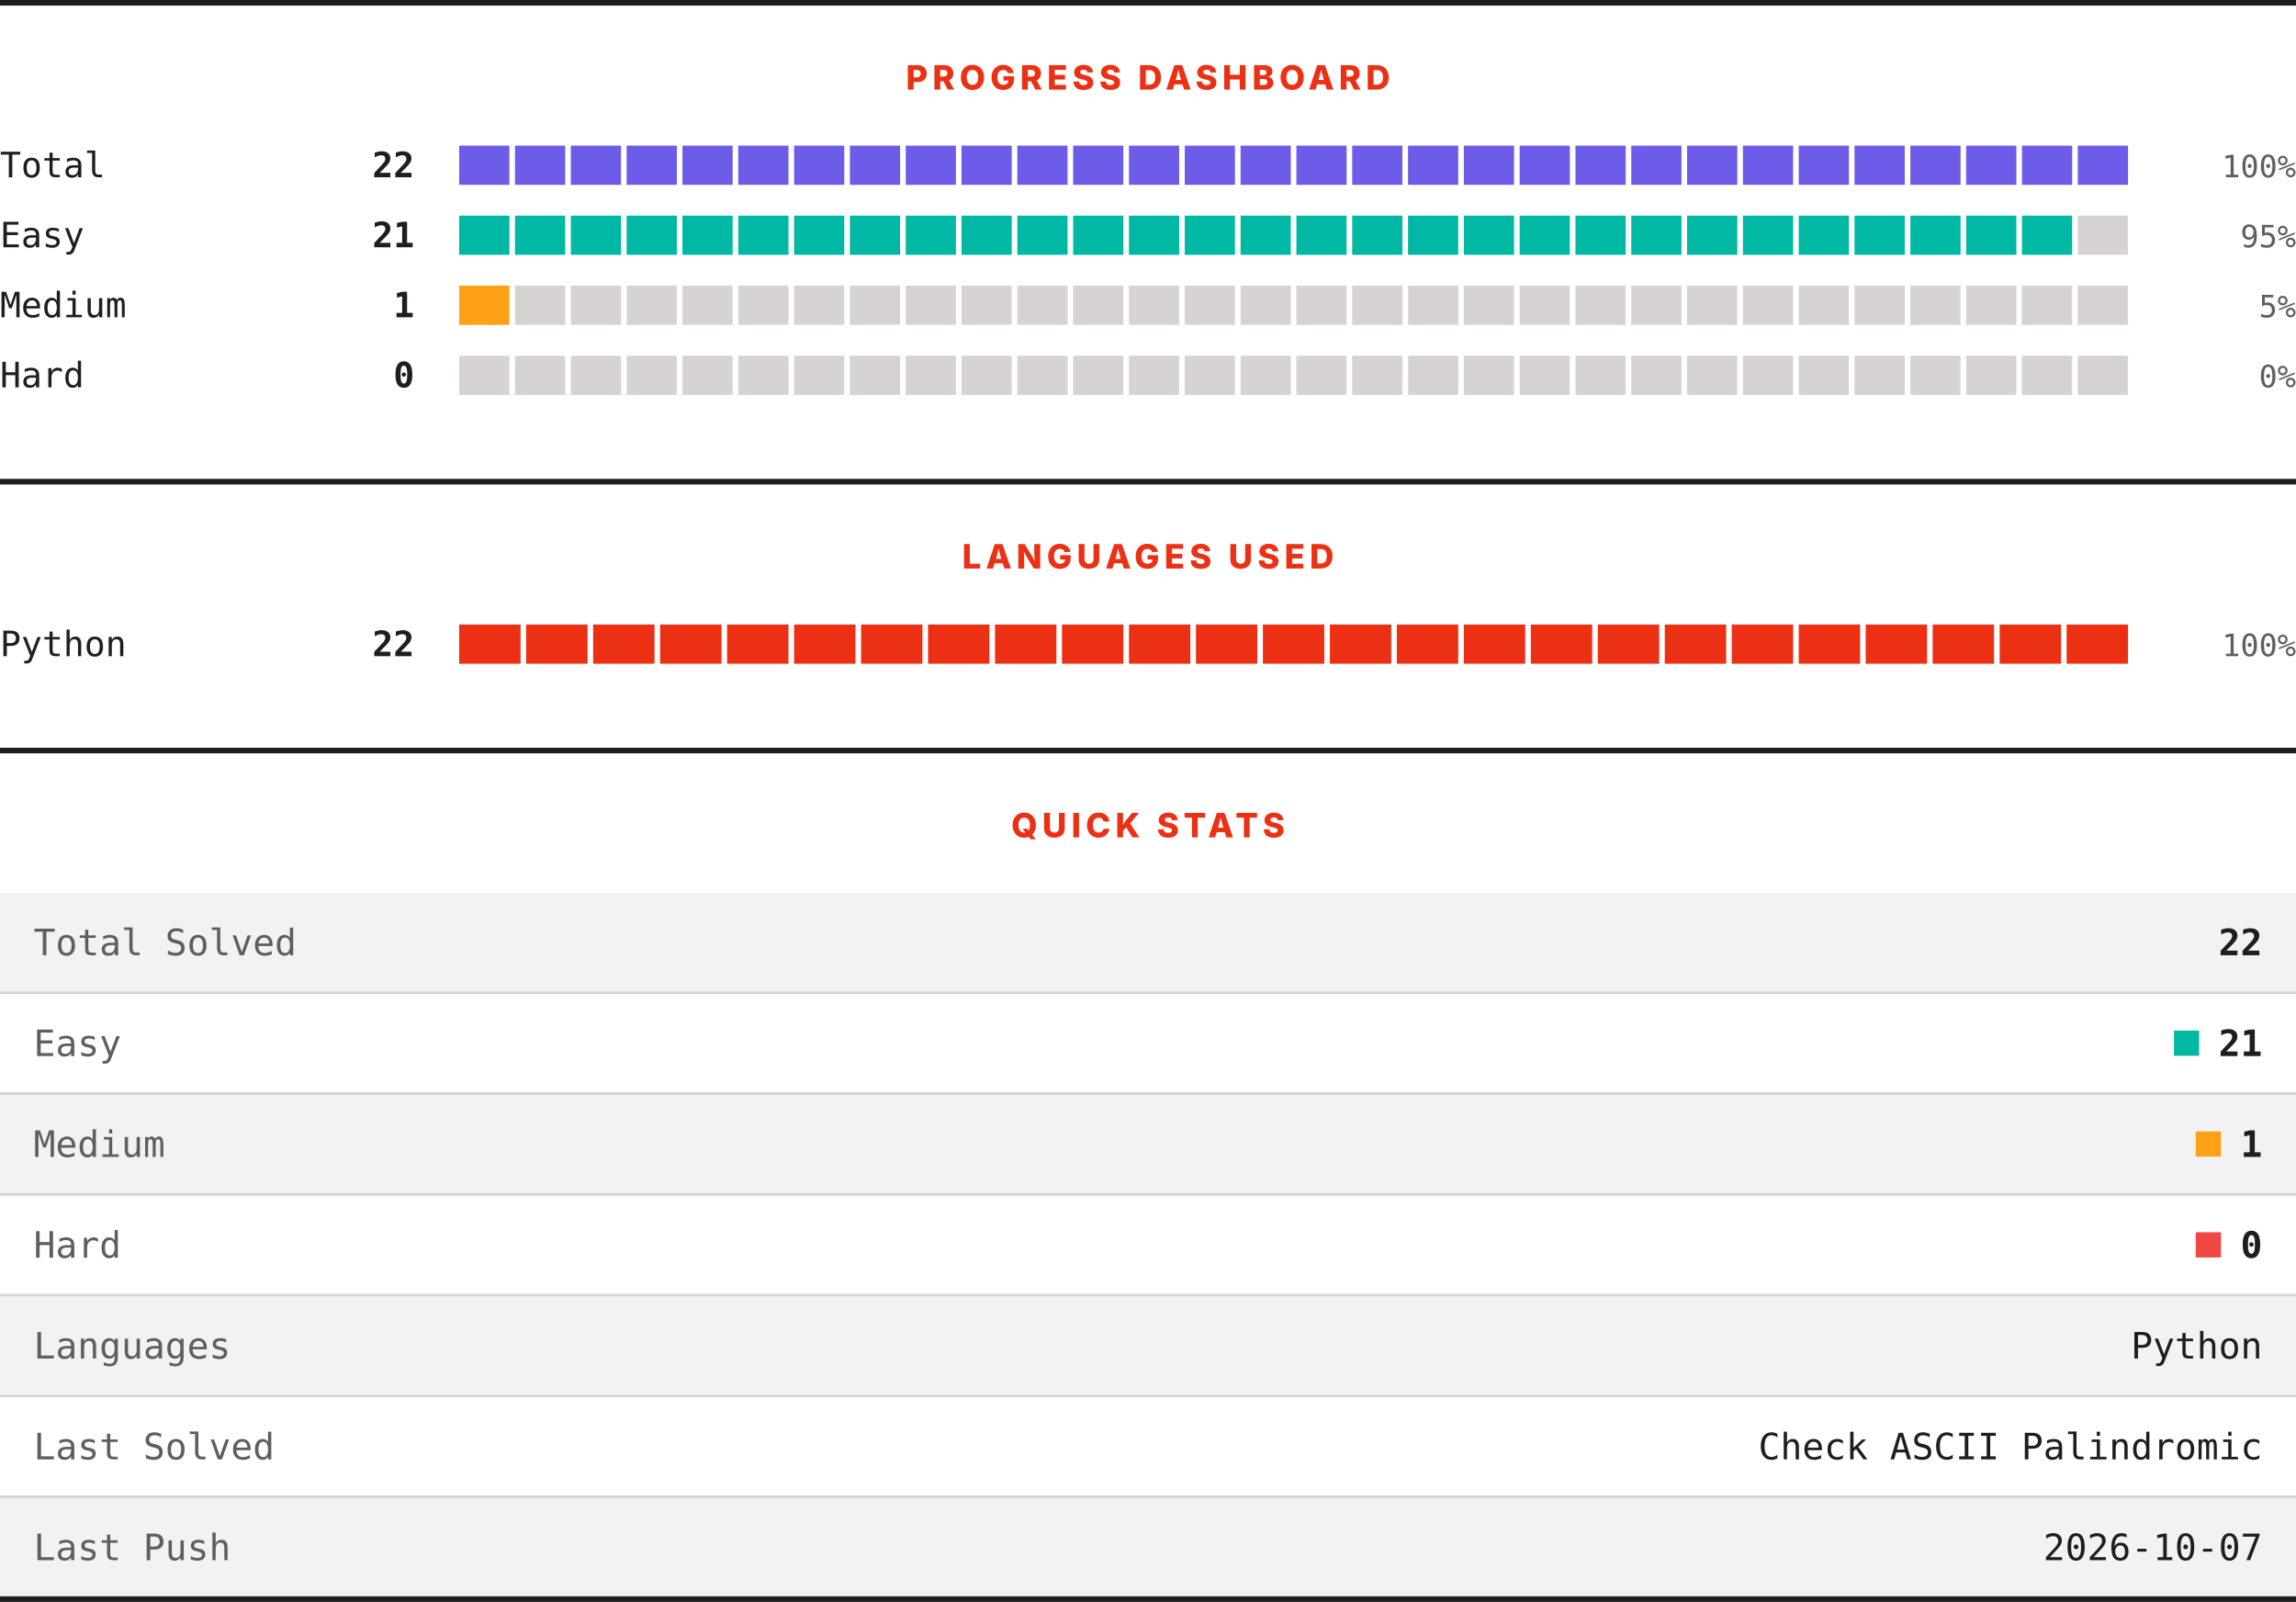
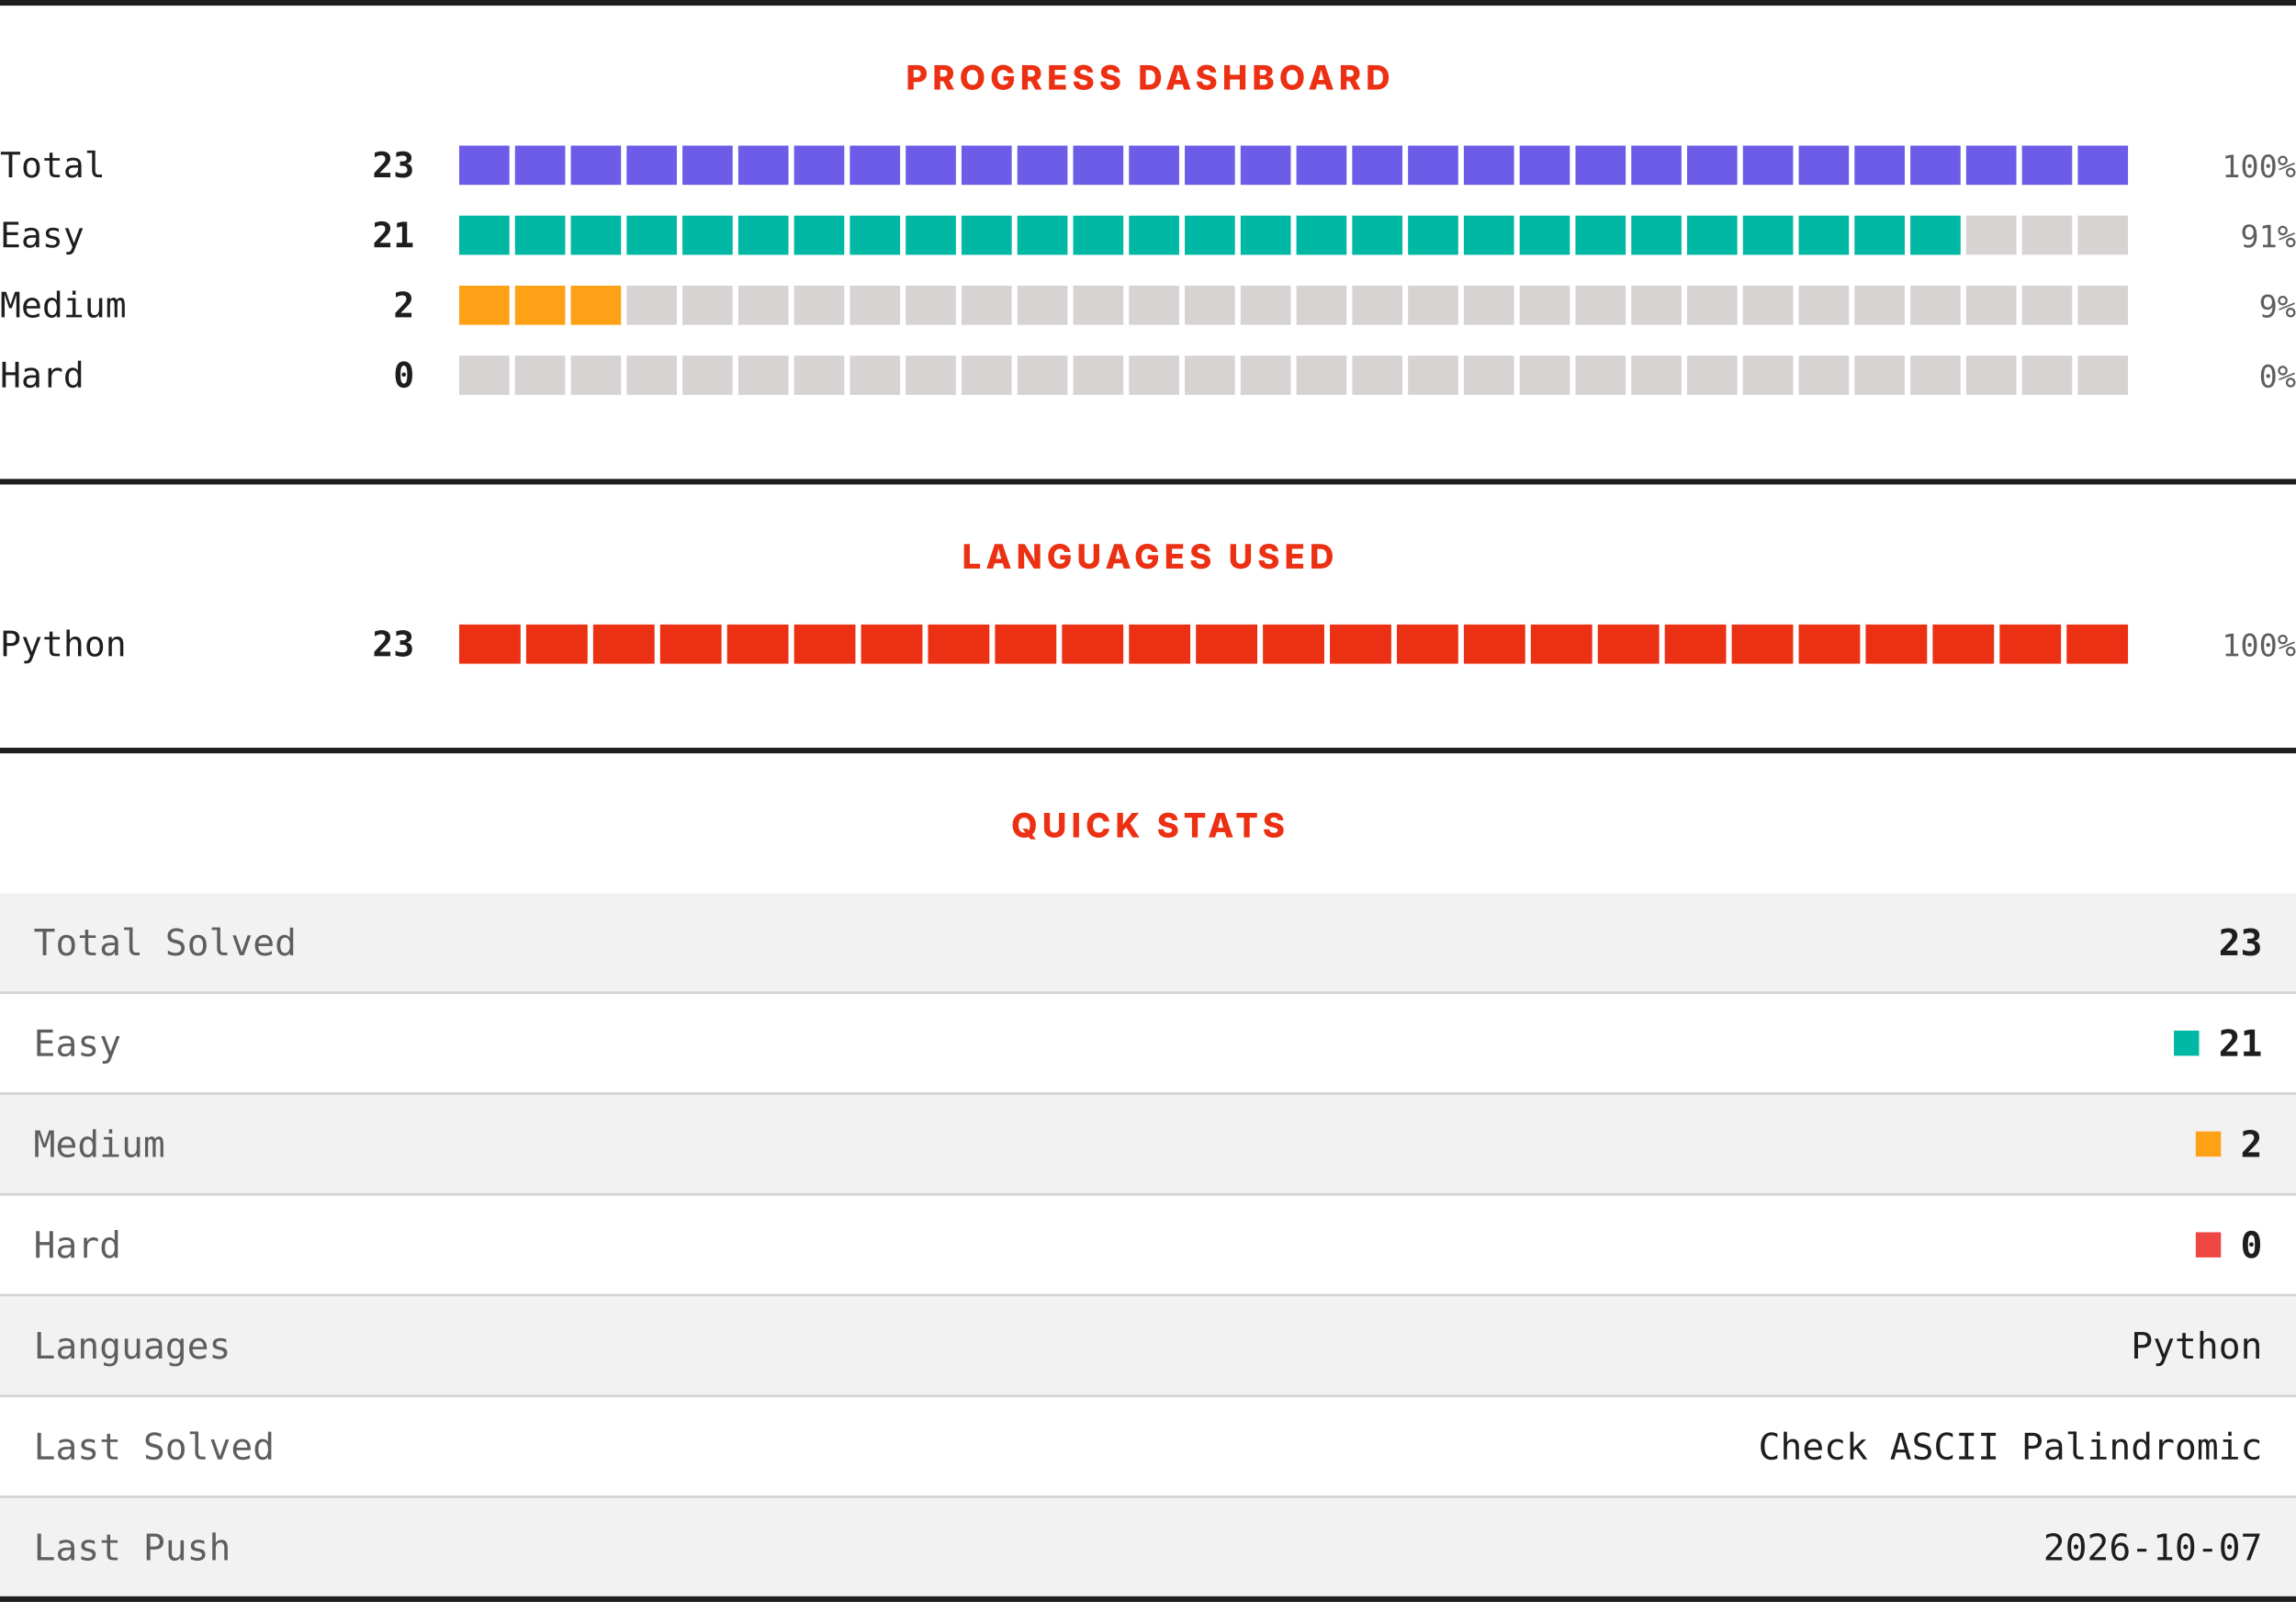
<svg xmlns="http://www.w3.org/2000/svg" width="820" height="572" viewBox="0 0 820 572" role="img" aria-label="LeetCode progress, languages and quick stats">
  <rect width="820" height="572" fill="#ffffff" />
  <rect x="0" y="0" width="820" height="2" fill="#201e1d" />
  <text x="410" y="32" text-anchor="middle" font-family="Archivo, system-ui, -apple-system, Segoe UI, sans-serif" font-size="12" font-weight="800" letter-spacing="1.68" fill="#ec3013">PROGRESS DASHBOARD</text>
  <text x="0" y="63.3" font-family="ui-monospace, SFMono-Regular, Menlo, Consolas, monospace" font-size="12.5" fill="#201e1d">Total</text>
-   <text x="148" y="63.3" text-anchor="end" font-family="ui-monospace, SFMono-Regular, Menlo, Consolas, monospace" font-size="12.5" font-weight="700" fill="#201e1d">22</text>
+   <text x="148" y="63.3" text-anchor="end" font-family="ui-monospace, SFMono-Regular, Menlo, Consolas, monospace" font-size="12.5" font-weight="700" fill="#201e1d">23</text>
  <rect x="164.00" y="52" width="17.93" height="14" fill="#6c5ce7" />
  <rect x="183.93" y="52" width="17.93" height="14" fill="#6c5ce7" />
  <rect x="203.87" y="52" width="17.93" height="14" fill="#6c5ce7" />
  <rect x="223.80" y="52" width="17.93" height="14" fill="#6c5ce7" />
  <rect x="243.73" y="52" width="17.93" height="14" fill="#6c5ce7" />
  <rect x="263.67" y="52" width="17.93" height="14" fill="#6c5ce7" />
  <rect x="283.60" y="52" width="17.93" height="14" fill="#6c5ce7" />
  <rect x="303.53" y="52" width="17.93" height="14" fill="#6c5ce7" />
  <rect x="323.47" y="52" width="17.93" height="14" fill="#6c5ce7" />
  <rect x="343.40" y="52" width="17.93" height="14" fill="#6c5ce7" />
  <rect x="363.33" y="52" width="17.93" height="14" fill="#6c5ce7" />
  <rect x="383.27" y="52" width="17.93" height="14" fill="#6c5ce7" />
  <rect x="403.20" y="52" width="17.93" height="14" fill="#6c5ce7" />
  <rect x="423.13" y="52" width="17.93" height="14" fill="#6c5ce7" />
  <rect x="443.07" y="52" width="17.93" height="14" fill="#6c5ce7" />
  <rect x="463.00" y="52" width="17.93" height="14" fill="#6c5ce7" />
  <rect x="482.93" y="52" width="17.93" height="14" fill="#6c5ce7" />
  <rect x="502.87" y="52" width="17.93" height="14" fill="#6c5ce7" />
  <rect x="522.80" y="52" width="17.93" height="14" fill="#6c5ce7" />
  <rect x="542.73" y="52" width="17.93" height="14" fill="#6c5ce7" />
  <rect x="562.67" y="52" width="17.93" height="14" fill="#6c5ce7" />
  <rect x="582.60" y="52" width="17.93" height="14" fill="#6c5ce7" />
  <rect x="602.53" y="52" width="17.93" height="14" fill="#6c5ce7" />
  <rect x="622.47" y="52" width="17.93" height="14" fill="#6c5ce7" />
  <rect x="642.40" y="52" width="17.93" height="14" fill="#6c5ce7" />
  <rect x="662.33" y="52" width="17.93" height="14" fill="#6c5ce7" />
  <rect x="682.27" y="52" width="17.93" height="14" fill="#6c5ce7" />
  <rect x="702.20" y="52" width="17.93" height="14" fill="#6c5ce7" />
  <rect x="722.13" y="52" width="17.93" height="14" fill="#6c5ce7" />
  <rect x="742.07" y="52" width="17.93" height="14" fill="#6c5ce7" />
  <text x="820" y="63.3" text-anchor="end" font-family="ui-monospace, SFMono-Regular, Menlo, Consolas, monospace" font-size="11" fill="#605d5d">100%</text>
  <text x="0" y="88.3" font-family="ui-monospace, SFMono-Regular, Menlo, Consolas, monospace" font-size="12.5" fill="#201e1d">Easy</text>
  <text x="148" y="88.3" text-anchor="end" font-family="ui-monospace, SFMono-Regular, Menlo, Consolas, monospace" font-size="12.5" font-weight="700" fill="#201e1d">21</text>
  <rect x="164.00" y="77" width="17.93" height="14" fill="#00b8a3" />
  <rect x="183.93" y="77" width="17.93" height="14" fill="#00b8a3" />
  <rect x="203.87" y="77" width="17.93" height="14" fill="#00b8a3" />
  <rect x="223.80" y="77" width="17.93" height="14" fill="#00b8a3" />
  <rect x="243.73" y="77" width="17.93" height="14" fill="#00b8a3" />
  <rect x="263.67" y="77" width="17.93" height="14" fill="#00b8a3" />
  <rect x="283.60" y="77" width="17.93" height="14" fill="#00b8a3" />
  <rect x="303.53" y="77" width="17.93" height="14" fill="#00b8a3" />
  <rect x="323.47" y="77" width="17.93" height="14" fill="#00b8a3" />
  <rect x="343.40" y="77" width="17.93" height="14" fill="#00b8a3" />
  <rect x="363.33" y="77" width="17.93" height="14" fill="#00b8a3" />
  <rect x="383.27" y="77" width="17.93" height="14" fill="#00b8a3" />
  <rect x="403.20" y="77" width="17.93" height="14" fill="#00b8a3" />
  <rect x="423.13" y="77" width="17.93" height="14" fill="#00b8a3" />
  <rect x="443.07" y="77" width="17.93" height="14" fill="#00b8a3" />
  <rect x="463.00" y="77" width="17.93" height="14" fill="#00b8a3" />
  <rect x="482.93" y="77" width="17.93" height="14" fill="#00b8a3" />
  <rect x="502.87" y="77" width="17.93" height="14" fill="#00b8a3" />
  <rect x="522.80" y="77" width="17.93" height="14" fill="#00b8a3" />
  <rect x="542.73" y="77" width="17.93" height="14" fill="#00b8a3" />
  <rect x="562.67" y="77" width="17.93" height="14" fill="#00b8a3" />
  <rect x="582.60" y="77" width="17.93" height="14" fill="#00b8a3" />
  <rect x="602.53" y="77" width="17.93" height="14" fill="#00b8a3" />
  <rect x="622.47" y="77" width="17.93" height="14" fill="#00b8a3" />
  <rect x="642.40" y="77" width="17.93" height="14" fill="#00b8a3" />
  <rect x="662.33" y="77" width="17.93" height="14" fill="#00b8a3" />
  <rect x="682.27" y="77" width="17.93" height="14" fill="#00b8a3" />
-   <rect x="702.20" y="77" width="17.93" height="14" fill="#00b8a3" />
-   <rect x="722.13" y="77" width="17.93" height="14" fill="#00b8a3" />
+   <rect x="702.20" y="77" width="17.93" height="14" fill="#d7d3d3" />
+   <rect x="722.13" y="77" width="17.93" height="14" fill="#d7d3d3" />
  <rect x="742.07" y="77" width="17.93" height="14" fill="#d7d3d3" />
-   <text x="820" y="88.3" text-anchor="end" font-family="ui-monospace, SFMono-Regular, Menlo, Consolas, monospace" font-size="11" fill="#605d5d">95%</text>
+   <text x="820" y="88.3" text-anchor="end" font-family="ui-monospace, SFMono-Regular, Menlo, Consolas, monospace" font-size="11" fill="#605d5d">91%</text>
  <text x="0" y="113.3" font-family="ui-monospace, SFMono-Regular, Menlo, Consolas, monospace" font-size="12.5" fill="#201e1d">Medium</text>
-   <text x="148" y="113.3" text-anchor="end" font-family="ui-monospace, SFMono-Regular, Menlo, Consolas, monospace" font-size="12.5" font-weight="700" fill="#201e1d">1</text>
+   <text x="148" y="113.3" text-anchor="end" font-family="ui-monospace, SFMono-Regular, Menlo, Consolas, monospace" font-size="12.5" font-weight="700" fill="#201e1d">2</text>
  <rect x="164.00" y="102" width="17.93" height="14" fill="#ffa116" />
-   <rect x="183.93" y="102" width="17.93" height="14" fill="#d7d3d3" />
-   <rect x="203.87" y="102" width="17.93" height="14" fill="#d7d3d3" />
+   <rect x="183.93" y="102" width="17.93" height="14" fill="#ffa116" />
+   <rect x="203.87" y="102" width="17.93" height="14" fill="#ffa116" />
  <rect x="223.80" y="102" width="17.93" height="14" fill="#d7d3d3" />
  <rect x="243.73" y="102" width="17.93" height="14" fill="#d7d3d3" />
  <rect x="263.67" y="102" width="17.93" height="14" fill="#d7d3d3" />
  <rect x="283.60" y="102" width="17.93" height="14" fill="#d7d3d3" />
  <rect x="303.53" y="102" width="17.93" height="14" fill="#d7d3d3" />
  <rect x="323.47" y="102" width="17.93" height="14" fill="#d7d3d3" />
  <rect x="343.40" y="102" width="17.93" height="14" fill="#d7d3d3" />
  <rect x="363.33" y="102" width="17.93" height="14" fill="#d7d3d3" />
  <rect x="383.27" y="102" width="17.93" height="14" fill="#d7d3d3" />
  <rect x="403.20" y="102" width="17.93" height="14" fill="#d7d3d3" />
  <rect x="423.13" y="102" width="17.93" height="14" fill="#d7d3d3" />
  <rect x="443.07" y="102" width="17.93" height="14" fill="#d7d3d3" />
  <rect x="463.00" y="102" width="17.93" height="14" fill="#d7d3d3" />
  <rect x="482.93" y="102" width="17.93" height="14" fill="#d7d3d3" />
  <rect x="502.87" y="102" width="17.93" height="14" fill="#d7d3d3" />
  <rect x="522.80" y="102" width="17.93" height="14" fill="#d7d3d3" />
  <rect x="542.73" y="102" width="17.93" height="14" fill="#d7d3d3" />
  <rect x="562.67" y="102" width="17.93" height="14" fill="#d7d3d3" />
  <rect x="582.60" y="102" width="17.93" height="14" fill="#d7d3d3" />
  <rect x="602.53" y="102" width="17.93" height="14" fill="#d7d3d3" />
  <rect x="622.47" y="102" width="17.93" height="14" fill="#d7d3d3" />
  <rect x="642.40" y="102" width="17.93" height="14" fill="#d7d3d3" />
  <rect x="662.33" y="102" width="17.93" height="14" fill="#d7d3d3" />
  <rect x="682.27" y="102" width="17.93" height="14" fill="#d7d3d3" />
  <rect x="702.20" y="102" width="17.93" height="14" fill="#d7d3d3" />
  <rect x="722.13" y="102" width="17.93" height="14" fill="#d7d3d3" />
  <rect x="742.07" y="102" width="17.93" height="14" fill="#d7d3d3" />
-   <text x="820" y="113.3" text-anchor="end" font-family="ui-monospace, SFMono-Regular, Menlo, Consolas, monospace" font-size="11" fill="#605d5d">5%</text>
+   <text x="820" y="113.3" text-anchor="end" font-family="ui-monospace, SFMono-Regular, Menlo, Consolas, monospace" font-size="11" fill="#605d5d">9%</text>
  <text x="0" y="138.3" font-family="ui-monospace, SFMono-Regular, Menlo, Consolas, monospace" font-size="12.5" fill="#201e1d">Hard</text>
  <text x="148" y="138.3" text-anchor="end" font-family="ui-monospace, SFMono-Regular, Menlo, Consolas, monospace" font-size="12.5" font-weight="700" fill="#201e1d">0</text>
  <rect x="164.00" y="127" width="17.93" height="14" fill="#d7d3d3" />
  <rect x="183.93" y="127" width="17.93" height="14" fill="#d7d3d3" />
  <rect x="203.87" y="127" width="17.93" height="14" fill="#d7d3d3" />
  <rect x="223.80" y="127" width="17.93" height="14" fill="#d7d3d3" />
  <rect x="243.73" y="127" width="17.93" height="14" fill="#d7d3d3" />
  <rect x="263.67" y="127" width="17.93" height="14" fill="#d7d3d3" />
  <rect x="283.60" y="127" width="17.93" height="14" fill="#d7d3d3" />
  <rect x="303.53" y="127" width="17.93" height="14" fill="#d7d3d3" />
  <rect x="323.47" y="127" width="17.93" height="14" fill="#d7d3d3" />
  <rect x="343.40" y="127" width="17.93" height="14" fill="#d7d3d3" />
  <rect x="363.33" y="127" width="17.93" height="14" fill="#d7d3d3" />
  <rect x="383.27" y="127" width="17.93" height="14" fill="#d7d3d3" />
  <rect x="403.20" y="127" width="17.93" height="14" fill="#d7d3d3" />
  <rect x="423.13" y="127" width="17.93" height="14" fill="#d7d3d3" />
  <rect x="443.07" y="127" width="17.93" height="14" fill="#d7d3d3" />
  <rect x="463.00" y="127" width="17.93" height="14" fill="#d7d3d3" />
  <rect x="482.93" y="127" width="17.93" height="14" fill="#d7d3d3" />
  <rect x="502.87" y="127" width="17.93" height="14" fill="#d7d3d3" />
  <rect x="522.80" y="127" width="17.93" height="14" fill="#d7d3d3" />
  <rect x="542.73" y="127" width="17.93" height="14" fill="#d7d3d3" />
  <rect x="562.67" y="127" width="17.93" height="14" fill="#d7d3d3" />
  <rect x="582.60" y="127" width="17.93" height="14" fill="#d7d3d3" />
  <rect x="602.53" y="127" width="17.93" height="14" fill="#d7d3d3" />
  <rect x="622.47" y="127" width="17.93" height="14" fill="#d7d3d3" />
  <rect x="642.40" y="127" width="17.93" height="14" fill="#d7d3d3" />
  <rect x="662.33" y="127" width="17.93" height="14" fill="#d7d3d3" />
  <rect x="682.27" y="127" width="17.93" height="14" fill="#d7d3d3" />
  <rect x="702.20" y="127" width="17.93" height="14" fill="#d7d3d3" />
  <rect x="722.13" y="127" width="17.93" height="14" fill="#d7d3d3" />
  <rect x="742.07" y="127" width="17.93" height="14" fill="#d7d3d3" />
  <text x="820" y="138.3" text-anchor="end" font-family="ui-monospace, SFMono-Regular, Menlo, Consolas, monospace" font-size="11" fill="#605d5d">0%</text>
  <rect x="0" y="171" width="820" height="2" fill="#201e1d" />
  <text x="410" y="203" text-anchor="middle" font-family="Archivo, system-ui, -apple-system, Segoe UI, sans-serif" font-size="12" font-weight="800" letter-spacing="1.68" fill="#ec3013">LANGUAGES USED</text>
  <text x="0" y="234.3" font-family="ui-monospace, SFMono-Regular, Menlo, Consolas, monospace" font-size="12.5" fill="#201e1d">Python</text>
-   <text x="148" y="234.3" text-anchor="end" font-family="ui-monospace, SFMono-Regular, Menlo, Consolas, monospace" font-size="12.5" font-weight="700" fill="#201e1d">22</text>
+   <text x="148" y="234.3" text-anchor="end" font-family="ui-monospace, SFMono-Regular, Menlo, Consolas, monospace" font-size="12.5" font-weight="700" fill="#201e1d">23</text>
  <rect x="164.00" y="223" width="21.92" height="14" fill="#ec3013" />
  <rect x="187.92" y="223" width="21.92" height="14" fill="#ec3013" />
  <rect x="211.84" y="223" width="21.92" height="14" fill="#ec3013" />
  <rect x="235.76" y="223" width="21.92" height="14" fill="#ec3013" />
  <rect x="259.68" y="223" width="21.92" height="14" fill="#ec3013" />
  <rect x="283.60" y="223" width="21.92" height="14" fill="#ec3013" />
  <rect x="307.52" y="223" width="21.92" height="14" fill="#ec3013" />
  <rect x="331.44" y="223" width="21.92" height="14" fill="#ec3013" />
  <rect x="355.36" y="223" width="21.92" height="14" fill="#ec3013" />
  <rect x="379.28" y="223" width="21.92" height="14" fill="#ec3013" />
  <rect x="403.20" y="223" width="21.92" height="14" fill="#ec3013" />
  <rect x="427.12" y="223" width="21.92" height="14" fill="#ec3013" />
  <rect x="451.04" y="223" width="21.92" height="14" fill="#ec3013" />
  <rect x="474.96" y="223" width="21.92" height="14" fill="#ec3013" />
  <rect x="498.88" y="223" width="21.92" height="14" fill="#ec3013" />
  <rect x="522.80" y="223" width="21.92" height="14" fill="#ec3013" />
  <rect x="546.72" y="223" width="21.92" height="14" fill="#ec3013" />
  <rect x="570.64" y="223" width="21.92" height="14" fill="#ec3013" />
  <rect x="594.56" y="223" width="21.92" height="14" fill="#ec3013" />
  <rect x="618.48" y="223" width="21.92" height="14" fill="#ec3013" />
  <rect x="642.40" y="223" width="21.92" height="14" fill="#ec3013" />
  <rect x="666.32" y="223" width="21.92" height="14" fill="#ec3013" />
  <rect x="690.24" y="223" width="21.92" height="14" fill="#ec3013" />
  <rect x="714.16" y="223" width="21.92" height="14" fill="#ec3013" />
  <rect x="738.08" y="223" width="21.92" height="14" fill="#ec3013" />
  <text x="820" y="234.3" text-anchor="end" font-family="ui-monospace, SFMono-Regular, Menlo, Consolas, monospace" font-size="11" fill="#605d5d">100%</text>
  <rect x="0" y="267" width="820" height="2" fill="#201e1d" />
  <text x="410" y="299" text-anchor="middle" font-family="Archivo, system-ui, -apple-system, Segoe UI, sans-serif" font-size="12" font-weight="800" letter-spacing="1.68" fill="#ec3013">QUICK STATS</text>
  <rect x="0" y="319" width="820" height="35" fill="#f3f2f2" />
  <text x="12" y="341.1" font-family="ui-monospace, SFMono-Regular, Menlo, Consolas, monospace" font-size="13" fill="#605d5d">Total Solved</text>
-   <text x="808" y="341.1" text-anchor="end" font-family="ui-monospace, SFMono-Regular, Menlo, Consolas, monospace" font-size="13" font-weight="700" fill="#201e1d">22</text>
+   <text x="808" y="341.1" text-anchor="end" font-family="ui-monospace, SFMono-Regular, Menlo, Consolas, monospace" font-size="13" font-weight="700" fill="#201e1d">23</text>
  <rect x="0" y="354" width="820" height="1" fill="#d7d3d3" />
  <rect x="0" y="355" width="820" height="35" fill="#ffffff" />
  <text x="12" y="377.1" font-family="ui-monospace, SFMono-Regular, Menlo, Consolas, monospace" font-size="13" fill="#605d5d">Easy</text>
  <rect x="776.4" y="368" width="9" height="9" fill="#00b8a3" />
  <text x="808" y="377.1" text-anchor="end" font-family="ui-monospace, SFMono-Regular, Menlo, Consolas, monospace" font-size="13" font-weight="700" fill="#201e1d">21</text>
  <rect x="0" y="390" width="820" height="1" fill="#d7d3d3" />
  <rect x="0" y="391" width="820" height="35" fill="#f3f2f2" />
  <text x="12" y="413.1" font-family="ui-monospace, SFMono-Regular, Menlo, Consolas, monospace" font-size="13" fill="#605d5d">Medium</text>
  <rect x="784.2" y="404" width="9" height="9" fill="#ffa116" />
-   <text x="808" y="413.1" text-anchor="end" font-family="ui-monospace, SFMono-Regular, Menlo, Consolas, monospace" font-size="13" font-weight="700" fill="#201e1d">1</text>
+   <text x="808" y="413.1" text-anchor="end" font-family="ui-monospace, SFMono-Regular, Menlo, Consolas, monospace" font-size="13" font-weight="700" fill="#201e1d">2</text>
  <rect x="0" y="426" width="820" height="1" fill="#d7d3d3" />
  <rect x="0" y="427" width="820" height="35" fill="#ffffff" />
  <text x="12" y="449.1" font-family="ui-monospace, SFMono-Regular, Menlo, Consolas, monospace" font-size="13" fill="#605d5d">Hard</text>
  <rect x="784.2" y="440" width="9" height="9" fill="#ef4743" />
  <text x="808" y="449.1" text-anchor="end" font-family="ui-monospace, SFMono-Regular, Menlo, Consolas, monospace" font-size="13" font-weight="700" fill="#201e1d">0</text>
  <rect x="0" y="462" width="820" height="1" fill="#d7d3d3" />
  <rect x="0" y="463" width="820" height="35" fill="#f3f2f2" />
  <text x="12" y="485.1" font-family="ui-monospace, SFMono-Regular, Menlo, Consolas, monospace" font-size="13" fill="#605d5d">Languages</text>
  <text x="808" y="485.1" text-anchor="end" font-family="ui-monospace, SFMono-Regular, Menlo, Consolas, monospace" font-size="13" fill="#201e1d">Python</text>
  <rect x="0" y="498" width="820" height="1" fill="#d7d3d3" />
  <rect x="0" y="499" width="820" height="35" fill="#ffffff" />
  <text x="12" y="521.1" font-family="ui-monospace, SFMono-Regular, Menlo, Consolas, monospace" font-size="13" fill="#605d5d">Last Solved</text>
  <text x="808" y="521.1" text-anchor="end" font-family="ui-monospace, SFMono-Regular, Menlo, Consolas, monospace" font-size="13" fill="#201e1d">Check ASCII Palindromic</text>
  <rect x="0" y="534" width="820" height="1" fill="#d7d3d3" />
  <rect x="0" y="535" width="820" height="35" fill="#f3f2f2" />
  <text x="12" y="557.1" font-family="ui-monospace, SFMono-Regular, Menlo, Consolas, monospace" font-size="13" fill="#605d5d">Last Push</text>
  <text x="808" y="557.1" text-anchor="end" font-family="ui-monospace, SFMono-Regular, Menlo, Consolas, monospace" font-size="13" fill="#201e1d">2026-10-07</text>
  <rect x="0" y="570" width="820" height="2" fill="#201e1d" />
</svg>
